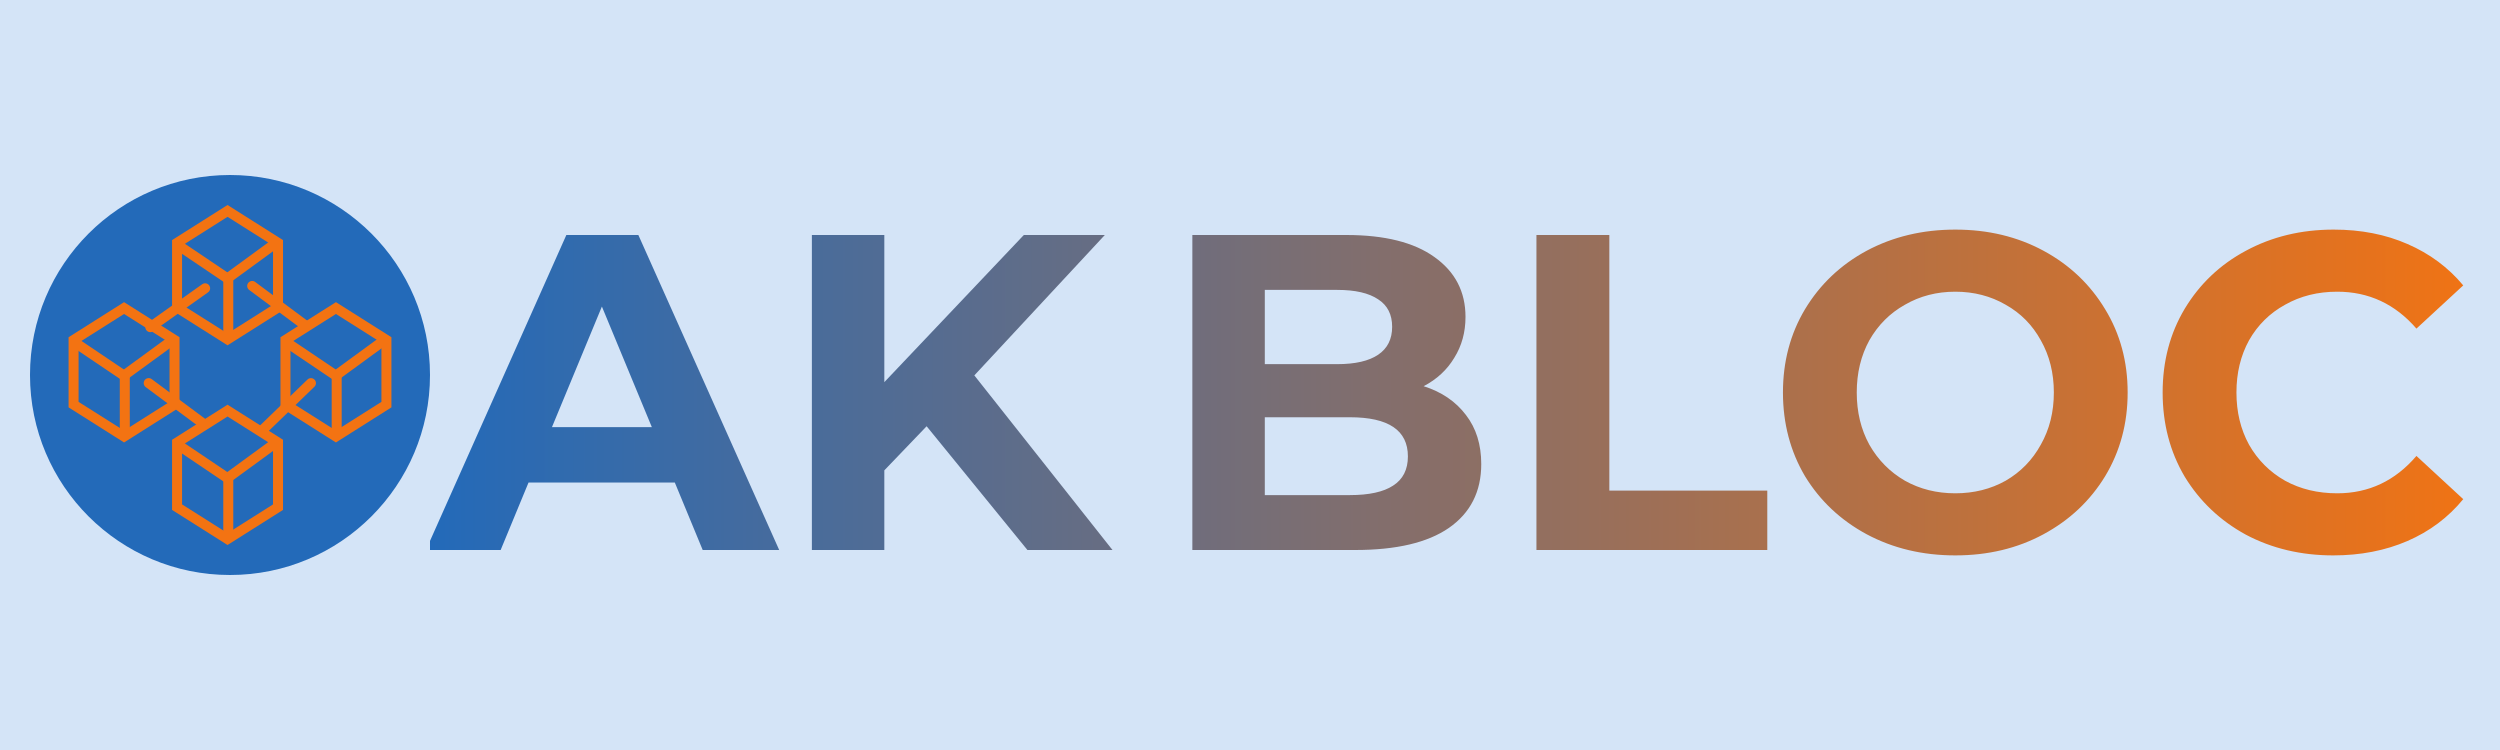
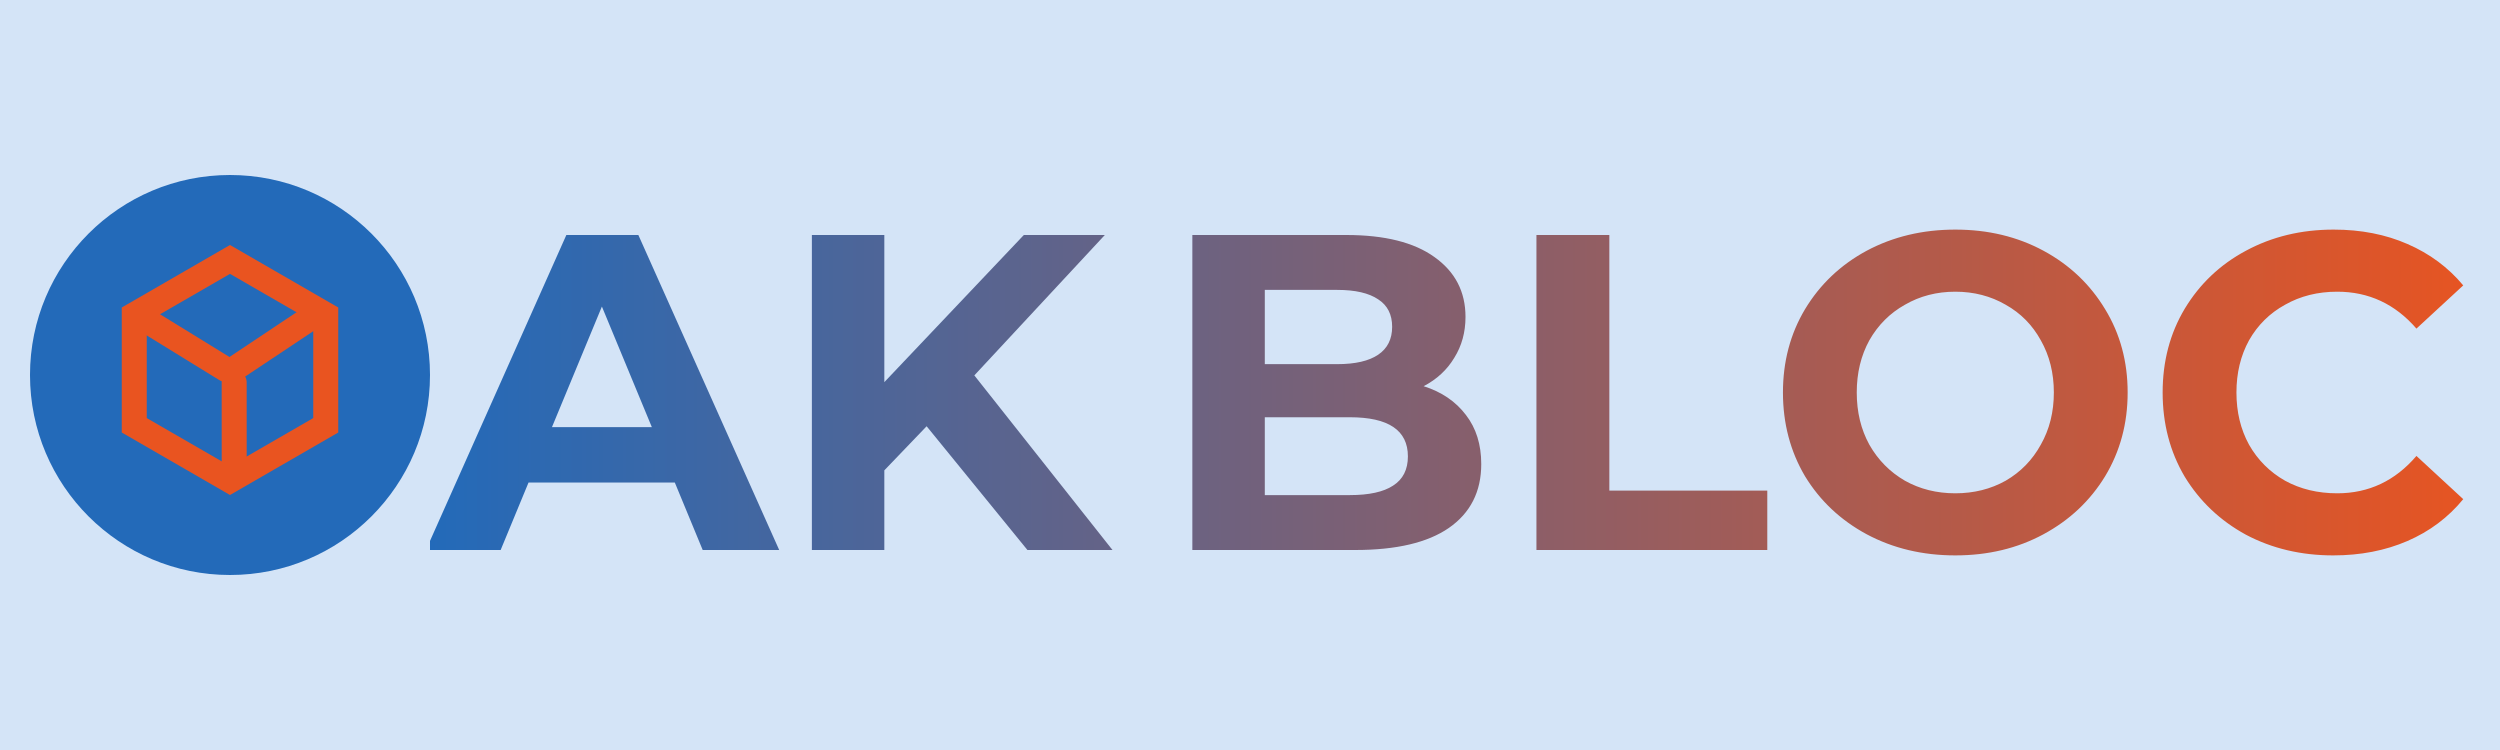
<svg xmlns="http://www.w3.org/2000/svg" width="500" height="150" viewBox="0 0 500 150" fill="none">
  <g clip-path="url(#clip0)">
    <rect width="500" height="150" fill="#D4E4F7" />
    <circle cx="46" cy="75" r="40" fill="#236AB9" />
-     <line x1="1" y1="-1" x2="12.39" y2="-1" transform="matrix(0.829236 0.558899 -0.489846 0.871809 34.4038 49.4191)" stroke="#F37312" stroke-width="2" stroke-linecap="round" />
-     <line x1="1" y1="-1" x2="12.092" y2="-1" transform="matrix(0.00023661 1 -1 0.000283825 44.6532 55.0317)" stroke="#F37312" stroke-width="2" stroke-linecap="round" />
-     <line x1="1" y1="-1" x2="11.691" y2="-1" transform="matrix(0.807626 -0.589695 0.519947 0.854199 45.5073 56.9026)" stroke="#F37312" stroke-width="2" stroke-linecap="round" />
-     <path d="M45.507 42.183L55.602 48.567V61.497L45.507 67.88L35.412 61.497L35.412 48.567L45.507 42.183Z" stroke="#F37312" stroke-width="2" stroke-linecap="round" />
-     <line x1="1" y1="-1" x2="12.39" y2="-1" transform="matrix(0.829236 0.558899 -0.489846 0.871809 34.4038 89.3556)" stroke="#F37312" stroke-width="2" stroke-linecap="round" />
-     <line x1="1" y1="-1" x2="12.092" y2="-1" transform="matrix(0.00023661 1 -1 0.000283825 44.6532 94.9683)" stroke="#F37312" stroke-width="2" stroke-linecap="round" />
-     <line x1="1" y1="-1" x2="11.691" y2="-1" transform="matrix(0.807626 -0.589695 0.519947 0.854199 45.5073 96.8391)" stroke="#F37312" stroke-width="2" stroke-linecap="round" />
-     <path d="M45.507 82.12L55.602 88.503V101.433L45.507 107.817L35.412 101.433L35.412 88.503L45.507 82.12Z" stroke="#F37312" stroke-width="2" stroke-linecap="round" />
-     <line x1="1" y1="-1" x2="12.39" y2="-1" transform="matrix(0.829236 0.558899 -0.489846 0.871809 13.7082 68.8476)" stroke="#F37312" stroke-width="2" stroke-linecap="round" />
-     <line x1="1" y1="-1" x2="12.092" y2="-1" transform="matrix(0.00023661 1 -1 0.000283825 23.9575 74.4603)" stroke="#F37312" stroke-width="2" stroke-linecap="round" />
-     <line x1="1" y1="-1" x2="11.691" y2="-1" transform="matrix(0.807626 -0.589695 0.519947 0.854199 24.8116 76.3312)" stroke="#F37312" stroke-width="2" stroke-linecap="round" />
-     <path d="M24.812 61.612L34.907 67.995V80.925L24.812 87.309L14.716 80.925L14.716 67.995L24.812 61.612Z" stroke="#F37312" stroke-width="2" stroke-linecap="round" />
-     <line x1="1" y1="-1" x2="12.39" y2="-1" transform="matrix(0.829236 0.558899 -0.489846 0.871809 56.085 68.8476)" stroke="#F37312" stroke-width="2" stroke-linecap="round" />
-     <line x1="1" y1="-1" x2="12.092" y2="-1" transform="matrix(0.00023661 1 -1 0.000283825 66.3344 74.4603)" stroke="#F37312" stroke-width="2" stroke-linecap="round" />
-     <line x1="1" y1="-1" x2="11.691" y2="-1" transform="matrix(0.807626 -0.589695 0.519947 0.854199 67.1884 76.3312)" stroke="#F37312" stroke-width="2" stroke-linecap="round" />
-     <path d="M67.188 61.612L77.284 67.995V80.925L67.188 87.309L57.093 80.925L57.093 67.995L67.188 61.612Z" stroke="#F37312" stroke-width="2" stroke-linecap="round" />
-     <path d="M52.406 86.097L62.19 76.626" stroke="#F37312" stroke-width="2" stroke-linecap="round" />
-     <path d="M30.062 65.43L41.024 57.659" stroke="#F37312" stroke-width="2" stroke-linecap="round" />
-     <path d="M50.435 57.191L61.238 65.217" stroke="#F37312" stroke-width="2" stroke-linecap="round" />
-     <path d="M29.739 76.619L40.542 84.646" stroke="#F37312" stroke-width="2" stroke-linecap="round" />
+     <line x1="27.773" y1="63.181" x2="45.181" y2="73.894" stroke="#E95420" stroke-width="5" stroke-linecap="round" />
+     <line x1="46.834" y1="76.499" x2="46.839" y2="94.824" stroke="#E95420" stroke-width="5" stroke-linecap="round" />
+     <line x1="46.693" y1="73.867" x2="62.533" y2="63.307" stroke="#E95420" stroke-width="5" stroke-linecap="round" />
+     <path d="M26.849 62.943L46 51.887L65.151 62.943V85.057L46 96.113L26.849 85.057V62.943Z" stroke="#E95420" stroke-width="5" stroke-linecap="round" />
    <mask id="mask0" mask-type="alpha" maskUnits="userSpaceOnUse" x="85" y="45" width="408" height="67">
      <path d="M134.96 96.5H105.71L100.13 110H85.19L113.27 47H127.67L155.84 110H140.54L134.96 96.5ZM130.37 85.43L120.38 61.31L110.39 85.43H130.37ZM185.326 85.25L176.866 94.07V110H162.376V47H176.866V76.43L204.766 47H220.966L194.866 75.08L222.496 110H205.486L185.326 85.25Z" fill="#236AB9" />
      <path d="M284.73 77.24C288.33 78.38 291.15 80.3 293.19 83C295.23 85.64 296.25 88.91 296.25 92.81C296.25 98.33 294.09 102.59 289.77 105.59C285.51 108.53 279.27 110 271.05 110H238.47V47H269.25C276.93 47 282.81 48.47 286.89 51.41C291.03 54.35 293.1 58.34 293.1 63.38C293.1 66.44 292.35 69.17 290.85 71.57C289.41 73.97 287.37 75.86 284.73 77.24ZM252.96 57.98V72.83H267.45C271.05 72.83 273.78 72.2 275.64 70.94C277.5 69.68 278.43 67.82 278.43 65.36C278.43 62.9 277.5 61.07 275.64 59.87C273.78 58.61 271.05 57.98 267.45 57.98H252.96ZM269.97 99.02C273.81 99.02 276.69 98.39 278.61 97.13C280.59 95.87 281.58 93.92 281.58 91.28C281.58 86.06 277.71 83.45 269.97 83.45H252.96V99.02H269.97ZM307.288 47H321.868V98.12H353.458V110H307.288V47ZM391.06 111.08C384.52 111.08 378.61 109.67 373.33 106.85C368.11 104.03 364 100.16 361 95.24C358.06 90.26 356.59 84.68 356.59 78.5C356.59 72.32 358.06 66.77 361 61.85C364 56.87 368.11 52.97 373.33 50.15C378.61 47.33 384.52 45.92 391.06 45.92C397.6 45.92 403.48 47.33 408.7 50.15C413.92 52.97 418.03 56.87 421.03 61.85C424.03 66.77 425.53 72.32 425.53 78.5C425.53 84.68 424.03 90.26 421.03 95.24C418.03 100.16 413.92 104.03 408.7 106.85C403.48 109.67 397.6 111.08 391.06 111.08ZM391.06 98.66C394.78 98.66 398.14 97.82 401.14 96.14C404.14 94.4 406.48 92 408.16 88.94C409.9 85.88 410.77 82.4 410.77 78.5C410.77 74.6 409.9 71.12 408.16 68.06C406.48 65 404.14 62.63 401.14 60.95C398.14 59.21 394.78 58.34 391.06 58.34C387.34 58.34 383.98 59.21 380.98 60.95C377.98 62.63 375.61 65 373.87 68.06C372.19 71.12 371.35 74.6 371.35 78.5C371.35 82.4 372.19 85.88 373.87 88.94C375.61 92 377.98 94.4 380.98 96.14C383.98 97.82 387.34 98.66 391.06 98.66ZM466.638 111.08C460.218 111.08 454.398 109.7 449.178 106.94C444.018 104.12 439.938 100.25 436.938 95.33C433.998 90.35 432.528 84.74 432.528 78.5C432.528 72.26 433.998 66.68 436.938 61.76C439.938 56.78 444.018 52.91 449.178 50.15C454.398 47.33 460.248 45.92 466.728 45.92C472.188 45.92 477.108 46.88 481.488 48.8C485.928 50.72 489.648 53.48 492.648 57.08L483.288 65.72C479.028 60.8 473.748 58.34 467.448 58.34C463.548 58.34 460.068 59.21 457.008 60.95C453.948 62.63 451.548 65 449.808 68.06C448.128 71.12 447.288 74.6 447.288 78.5C447.288 82.4 448.128 85.88 449.808 88.94C451.548 92 453.948 94.4 457.008 96.14C460.068 97.82 463.548 98.66 467.448 98.66C473.748 98.66 479.028 96.17 483.288 91.19L492.648 99.83C489.648 103.49 485.928 106.28 481.488 108.2C477.048 110.12 472.098 111.08 466.638 111.08Z" fill="#F37312" />
    </mask>
    <g mask="url(#mask0)">
      <rect x="86" y="41" width="414" height="89" fill="url(#paint0_linear)" />
    </g>
  </g>
  <defs>
    <linearGradient id="paint0_linear" x1="86" y1="85" x2="500" y2="85" gradientUnits="userSpaceOnUse">
      <stop stop-color="#236AB9" />
-       <stop offset="1" stop-color="#F37312" />
+       <stop offset="1" stop-color="#E95420" />
    </linearGradient>
    <clipPath id="clip0">
      <rect width="500" height="150" fill="white" />
    </clipPath>
  </defs>
</svg>
